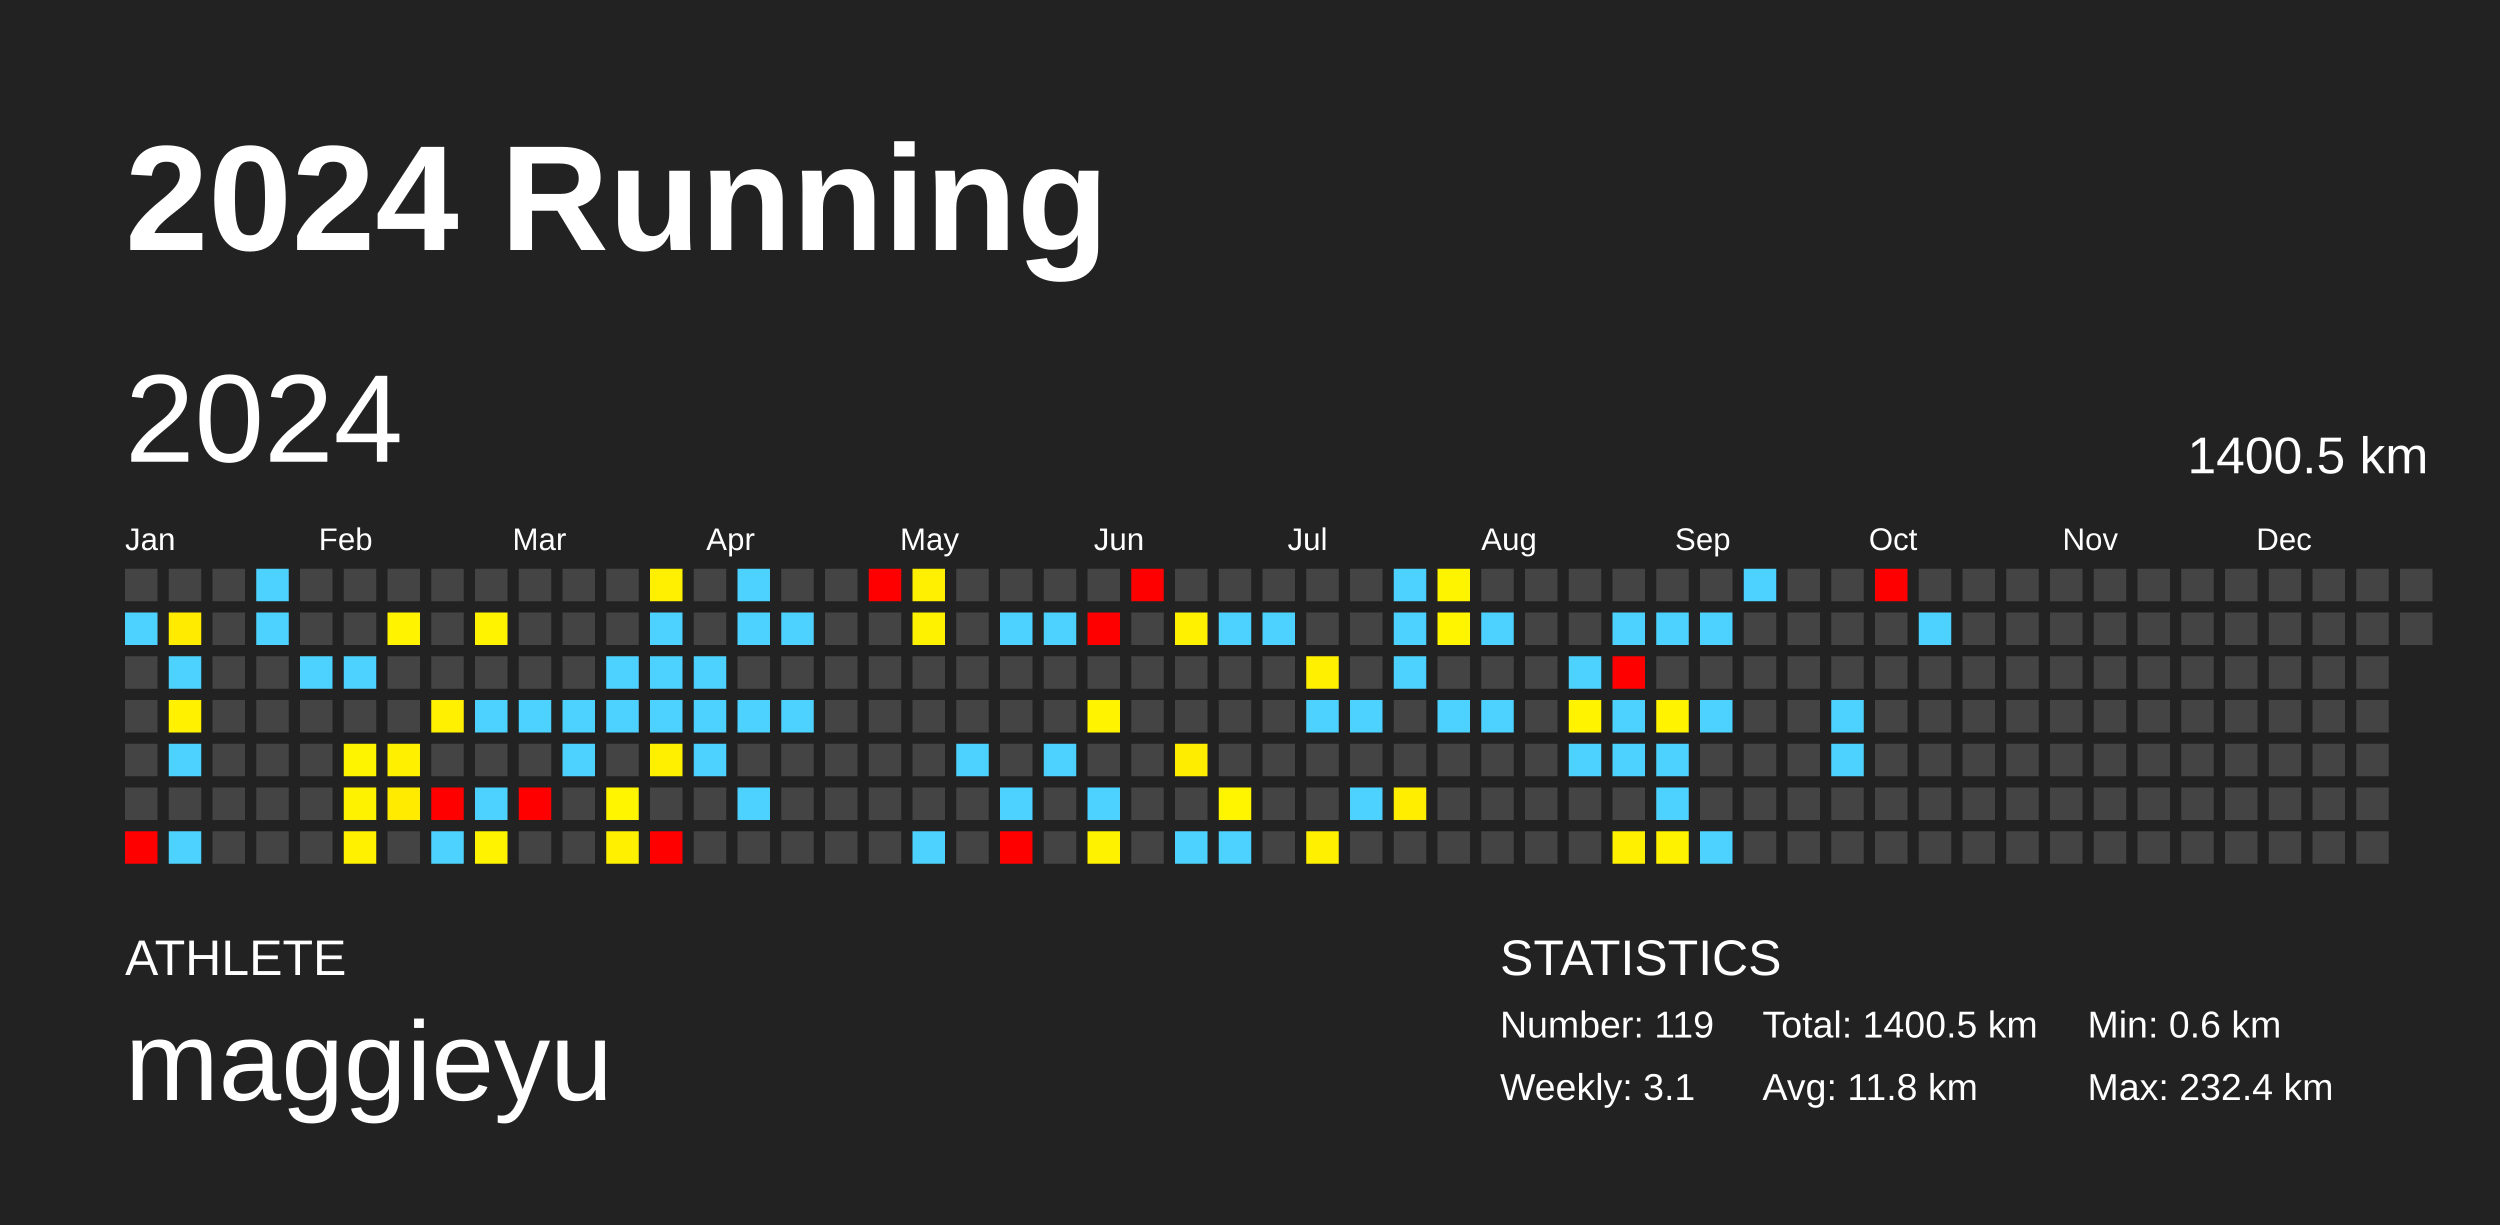
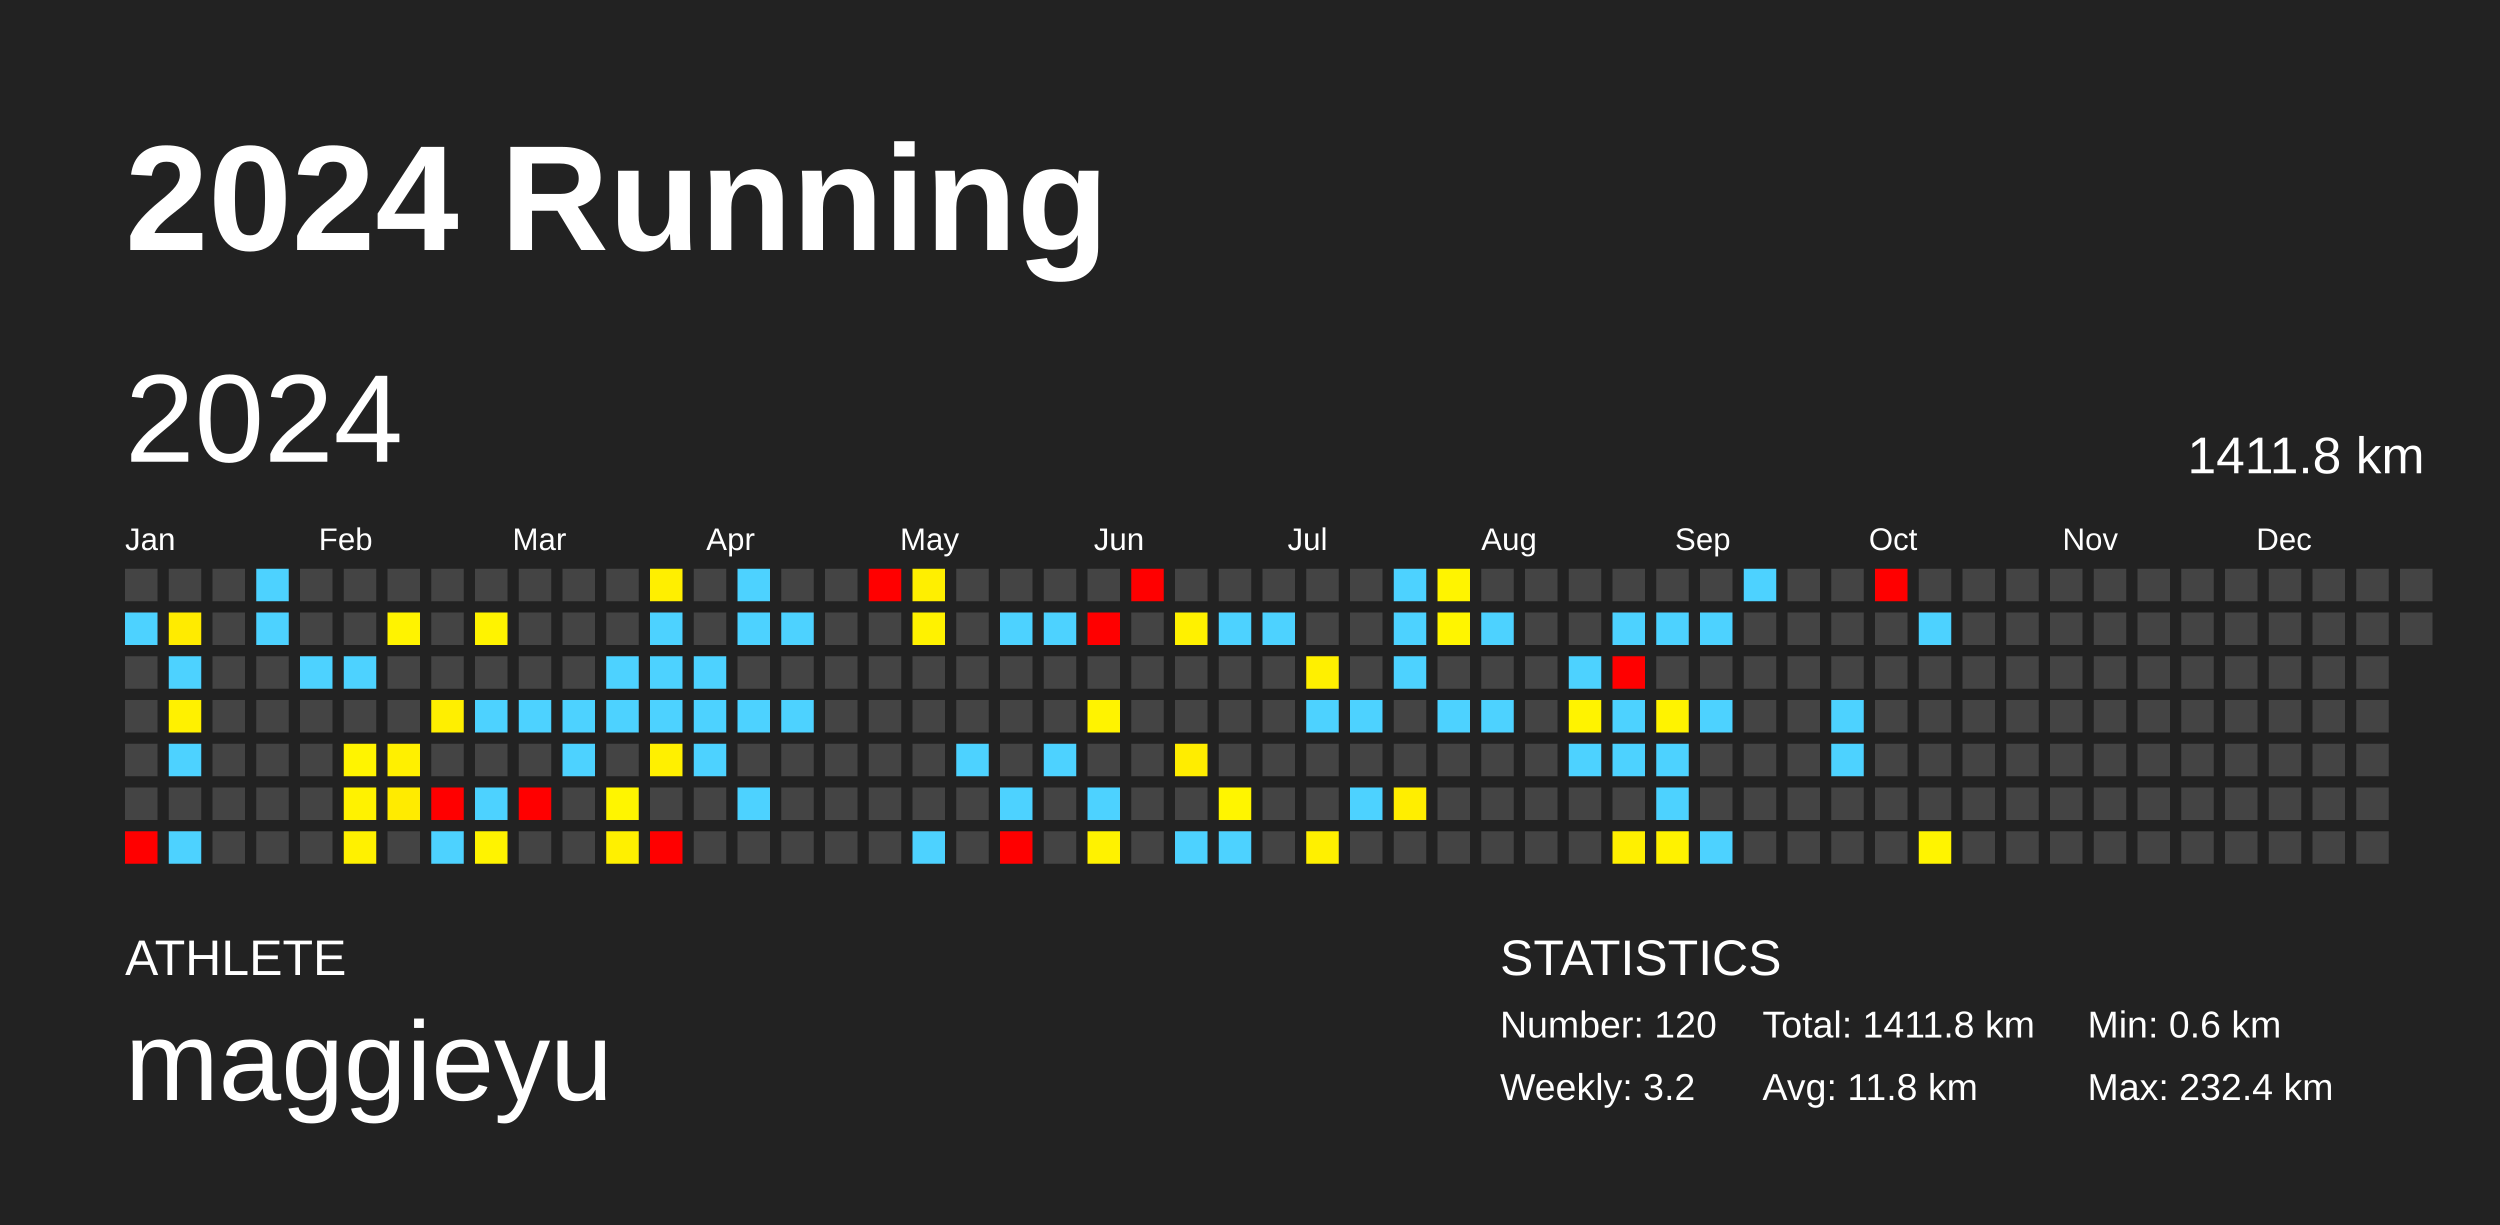
<svg xmlns="http://www.w3.org/2000/svg" baseProfile="full" height="98mm" version="1.1" viewBox="0,0,200,98" width="200mm">
  <defs />
  <rect fill="#222222" height="98" width="200" x="0" y="0" />
  <text fill="#FFFFFF" style="font-size:12px; font-family:Arial; font-weight:bold;" x="10" y="20">2024 Running</text>
  <text fill="#FFFFFF" style="font-size:4px; font-family:Arial" x="10" y="78">ATHLETE</text>
  <text fill="#FFFFFF" style="font-size:9px; font-family:Arial" x="10" y="88">maggieyu</text>
  <text fill="#FFFFFF" style="font-size:4px; font-family:Arial" x="120" y="78">STATISTICS</text>
-   <text fill="#FFFFFF" style="font-size:3px; font-family:Arial" x="120" y="83">Number: 119</text>
-   <text fill="#FFFFFF" style="font-size:3px; font-family:Arial" x="120" y="88">Weekly: 3.1</text>
-   <text fill="#FFFFFF" style="font-size:3px; font-family:Arial" x="141" y="83">Total: 1400.5 km</text>
+   <text fill="#FFFFFF" style="font-size:3px; font-family:Arial" x="120" y="83">Number: 120</text>
+   <text fill="#FFFFFF" style="font-size:3px; font-family:Arial" x="120" y="88">Weekly: 3.2</text>
+   <text fill="#FFFFFF" style="font-size:3px; font-family:Arial" x="141" y="83">Total: 1411.8 km</text>
  <text fill="#FFFFFF" style="font-size:3px; font-family:Arial" x="141" y="88">Avg: 11.8 km</text>
  <text fill="#FFFFFF" style="font-size:3px; font-family:Arial" x="167" y="83">Min: 0.6 km</text>
  <text fill="#FFFFFF" style="font-size:3px; font-family:Arial" x="167" y="88">Max: 232.4 km</text>
  <text dominant-baseline="hanging" fill="#FFFFFF" style="font-size:10.0px; font-family:Arial;" x="10" y="30">2024</text>
-   <text dominant-baseline="hanging" fill="#FFFFFF" style="font-size:4.125px; font-family:Arial;" x="175" y="35">1400.5 km</text>
+   <text dominant-baseline="hanging" fill="#FFFFFF" style="font-size:4.125px; font-family:Arial;" x="175" y="35">1411.8 km</text>
  <text fill="#FFFFFF" style="font-size:2.5px; font-family:Arial" x="10.0" y="44">Jan</text>
  <text fill="#FFFFFF" style="font-size:2.5px; font-family:Arial" x="25.5" y="44">Feb</text>
  <text fill="#FFFFFF" style="font-size:2.5px; font-family:Arial" x="41.0" y="44">Mar</text>
  <text fill="#FFFFFF" style="font-size:2.5px; font-family:Arial" x="56.5" y="44">Apr</text>
  <text fill="#FFFFFF" style="font-size:2.5px; font-family:Arial" x="72.0" y="44">May</text>
  <text fill="#FFFFFF" style="font-size:2.5px; font-family:Arial" x="87.5" y="44">Jun</text>
  <text fill="#FFFFFF" style="font-size:2.5px; font-family:Arial" x="103.0" y="44">Jul</text>
  <text fill="#FFFFFF" style="font-size:2.5px; font-family:Arial" x="118.5" y="44">Aug</text>
  <text fill="#FFFFFF" style="font-size:2.5px; font-family:Arial" x="134.0" y="44">Sep</text>
  <text fill="#FFFFFF" style="font-size:2.5px; font-family:Arial" x="149.5" y="44">Oct</text>
  <text fill="#FFFFFF" style="font-size:2.5px; font-family:Arial" x="165.0" y="44">Nov</text>
  <text fill="#FFFFFF" style="font-size:2.5px; font-family:Arial" x="180.5" y="44">Dec</text>
  <rect fill="#444444" height="2.6" width="2.6" x="10.0" y="45.5" />
  <rect fill="#4dd2ff" height="2.6" width="2.6" x="10.0" y="49.0" />
  <rect fill="#444444" height="2.6" width="2.6" x="10.0" y="52.5" />
  <rect fill="#444444" height="2.6" width="2.6" x="10.0" y="56.0" />
  <rect fill="#444444" height="2.6" width="2.6" x="10.0" y="59.5" />
  <rect fill="#444444" height="2.6" width="2.6" x="10.0" y="63.0" />
  <rect fill="red" height="2.6" width="2.6" x="10.0" y="66.5" />
  <rect fill="#444444" height="2.6" width="2.6" x="13.5" y="45.5" />
  <rect fill="#ffeb00" height="2.6" width="2.6" x="13.5" y="49.0" />
  <rect fill="#4dd2ff" height="2.6" width="2.6" x="13.5" y="52.5" />
  <rect fill="#fff100" height="2.6" width="2.6" x="13.5" y="56.0" />
  <rect fill="#4dd2ff" height="2.6" width="2.6" x="13.5" y="59.5" />
  <rect fill="#444444" height="2.6" width="2.6" x="13.5" y="63.0" />
  <rect fill="#4dd2ff" height="2.6" width="2.6" x="13.5" y="66.5" />
  <rect fill="#444444" height="2.6" width="2.6" x="17.0" y="45.5" />
  <rect fill="#444444" height="2.6" width="2.6" x="17.0" y="49.0" />
  <rect fill="#444444" height="2.6" width="2.6" x="17.0" y="52.5" />
  <rect fill="#444444" height="2.6" width="2.6" x="17.0" y="56.0" />
  <rect fill="#444444" height="2.6" width="2.6" x="17.0" y="59.5" />
  <rect fill="#444444" height="2.6" width="2.6" x="17.0" y="63.0" />
  <rect fill="#444444" height="2.6" width="2.6" x="17.0" y="66.5" />
  <rect fill="#4dd2ff" height="2.6" width="2.6" x="20.5" y="45.5" />
  <rect fill="#4dd2ff" height="2.6" width="2.6" x="20.5" y="49.0" />
  <rect fill="#444444" height="2.6" width="2.6" x="20.5" y="52.5" />
  <rect fill="#444444" height="2.6" width="2.6" x="20.5" y="56.0" />
  <rect fill="#444444" height="2.6" width="2.6" x="20.5" y="59.5" />
  <rect fill="#444444" height="2.6" width="2.6" x="20.5" y="63.0" />
  <rect fill="#444444" height="2.6" width="2.6" x="20.5" y="66.5" />
  <rect fill="#444444" height="2.6" width="2.6" x="24.0" y="45.5" />
  <rect fill="#444444" height="2.6" width="2.6" x="24.0" y="49.0" />
  <rect fill="#4dd2ff" height="2.6" width="2.6" x="24.0" y="52.5" />
  <rect fill="#444444" height="2.6" width="2.6" x="24.0" y="56.0" />
  <rect fill="#444444" height="2.6" width="2.6" x="24.0" y="59.5" />
  <rect fill="#444444" height="2.6" width="2.6" x="24.0" y="63.0" />
  <rect fill="#444444" height="2.6" width="2.6" x="24.0" y="66.5" />
  <rect fill="#444444" height="2.6" width="2.6" x="27.5" y="45.5" />
  <rect fill="#444444" height="2.6" width="2.6" x="27.5" y="49.0" />
  <rect fill="#4dd2ff" height="2.6" width="2.6" x="27.5" y="52.5" />
  <rect fill="#444444" height="2.6" width="2.6" x="27.5" y="56.0" />
  <rect fill="#fff400" height="2.6" width="2.6" x="27.5" y="59.5" />
  <rect fill="#fff200" height="2.6" width="2.6" x="27.5" y="63.0" />
  <rect fill="#fff100" height="2.6" width="2.6" x="27.5" y="66.5" />
  <rect fill="#444444" height="2.6" width="2.6" x="31.0" y="45.5" />
  <rect fill="#fff300" height="2.6" width="2.6" x="31.0" y="49.0" />
  <rect fill="#444444" height="2.6" width="2.6" x="31.0" y="52.5" />
  <rect fill="#444444" height="2.6" width="2.6" x="31.0" y="56.0" />
  <rect fill="#fff000" height="2.6" width="2.6" x="31.0" y="59.5" />
  <rect fill="#ffeb00" height="2.6" width="2.6" x="31.0" y="63.0" />
  <rect fill="#444444" height="2.6" width="2.6" x="31.0" y="66.5" />
  <rect fill="#444444" height="2.6" width="2.6" x="34.5" y="45.5" />
  <rect fill="#444444" height="2.6" width="2.6" x="34.5" y="49.0" />
  <rect fill="#444444" height="2.6" width="2.6" x="34.5" y="52.5" />
  <rect fill="#ffef00" height="2.6" width="2.6" x="34.5" y="56.0" />
  <rect fill="#444444" height="2.6" width="2.6" x="34.5" y="59.5" />
  <rect fill="red" height="2.6" width="2.6" x="34.5" y="63.0" />
  <rect fill="#4dd2ff" height="2.6" width="2.6" x="34.5" y="66.5" />
  <rect fill="#444444" height="2.6" width="2.6" x="38.0" y="45.5" />
  <rect fill="#fff300" height="2.6" width="2.6" x="38.0" y="49.0" />
  <rect fill="#444444" height="2.6" width="2.6" x="38.0" y="52.5" />
  <rect fill="#4dd2ff" height="2.6" width="2.6" x="38.0" y="56.0" />
  <rect fill="#444444" height="2.6" width="2.6" x="38.0" y="59.5" />
  <rect fill="#4dd2ff" height="2.6" width="2.6" x="38.0" y="63.0" />
  <rect fill="#fff300" height="2.6" width="2.6" x="38.0" y="66.5" />
  <rect fill="#444444" height="2.6" width="2.6" x="41.5" y="45.5" />
  <rect fill="#444444" height="2.6" width="2.6" x="41.5" y="49.0" />
  <rect fill="#444444" height="2.6" width="2.6" x="41.5" y="52.5" />
  <rect fill="#4dd2ff" height="2.6" width="2.6" x="41.5" y="56.0" />
  <rect fill="#444444" height="2.6" width="2.6" x="41.5" y="59.5" />
  <rect fill="red" height="2.6" width="2.6" x="41.5" y="63.0" />
  <rect fill="#444444" height="2.6" width="2.6" x="41.5" y="66.5" />
  <rect fill="#444444" height="2.6" width="2.6" x="45.0" y="45.5" />
  <rect fill="#444444" height="2.6" width="2.6" x="45.0" y="49.0" />
  <rect fill="#444444" height="2.6" width="2.6" x="45.0" y="52.5" />
  <rect fill="#4dd2ff" height="2.6" width="2.6" x="45.0" y="56.0" />
  <rect fill="#4dd2ff" height="2.6" width="2.6" x="45.0" y="59.5" />
  <rect fill="#444444" height="2.6" width="2.6" x="45.0" y="63.0" />
  <rect fill="#444444" height="2.6" width="2.6" x="45.0" y="66.5" />
  <rect fill="#444444" height="2.6" width="2.6" x="48.5" y="45.5" />
  <rect fill="#444444" height="2.6" width="2.6" x="48.5" y="49.0" />
  <rect fill="#4dd2ff" height="2.6" width="2.6" x="48.5" y="52.5" />
  <rect fill="#4dd2ff" height="2.6" width="2.6" x="48.5" y="56.0" />
  <rect fill="#444444" height="2.6" width="2.6" x="48.5" y="59.5" />
  <rect fill="#fff500" height="2.6" width="2.6" x="48.5" y="63.0" />
  <rect fill="#fff000" height="2.6" width="2.6" x="48.5" y="66.5" />
  <rect fill="#ffef00" height="2.6" width="2.6" x="52.0" y="45.5" />
  <rect fill="#4dd2ff" height="2.6" width="2.6" x="52.0" y="49.0" />
  <rect fill="#4dd2ff" height="2.6" width="2.6" x="52.0" y="52.5" />
  <rect fill="#4dd2ff" height="2.6" width="2.6" x="52.0" y="56.0" />
  <rect fill="#fff000" height="2.6" width="2.6" x="52.0" y="59.5" />
  <rect fill="#444444" height="2.6" width="2.6" x="52.0" y="63.0" />
  <rect fill="red" height="2.6" width="2.6" x="52.0" y="66.5" />
  <rect fill="#444444" height="2.6" width="2.6" x="55.5" y="45.5" />
  <rect fill="#444444" height="2.6" width="2.6" x="55.5" y="49.0" />
  <rect fill="#4dd2ff" height="2.6" width="2.6" x="55.5" y="52.5" />
  <rect fill="#4dd2ff" height="2.6" width="2.6" x="55.5" y="56.0" />
  <rect fill="#4dd2ff" height="2.6" width="2.6" x="55.5" y="59.5" />
  <rect fill="#444444" height="2.6" width="2.6" x="55.5" y="63.0" />
  <rect fill="#444444" height="2.6" width="2.6" x="55.5" y="66.5" />
  <rect fill="#4dd2ff" height="2.6" width="2.6" x="59.0" y="45.5" />
  <rect fill="#4dd2ff" height="2.6" width="2.6" x="59.0" y="49.0" />
  <rect fill="#444444" height="2.6" width="2.6" x="59.0" y="52.5" />
  <rect fill="#4dd2ff" height="2.6" width="2.6" x="59.0" y="56.0" />
  <rect fill="#444444" height="2.6" width="2.6" x="59.0" y="59.5" />
  <rect fill="#4dd2ff" height="2.6" width="2.6" x="59.0" y="63.0" />
  <rect fill="#444444" height="2.6" width="2.6" x="59.0" y="66.5" />
  <rect fill="#444444" height="2.6" width="2.6" x="62.5" y="45.5" />
  <rect fill="#4dd2ff" height="2.6" width="2.6" x="62.5" y="49.0" />
  <rect fill="#444444" height="2.6" width="2.6" x="62.5" y="52.5" />
  <rect fill="#4dd2ff" height="2.6" width="2.6" x="62.5" y="56.0" />
  <rect fill="#444444" height="2.6" width="2.6" x="62.5" y="59.5" />
  <rect fill="#444444" height="2.6" width="2.6" x="62.5" y="63.0" />
  <rect fill="#444444" height="2.6" width="2.6" x="62.5" y="66.5" />
  <rect fill="#444444" height="2.6" width="2.6" x="66.0" y="45.5" />
  <rect fill="#444444" height="2.6" width="2.6" x="66.0" y="49.0" />
  <rect fill="#444444" height="2.6" width="2.6" x="66.0" y="52.5" />
  <rect fill="#444444" height="2.6" width="2.6" x="66.0" y="56.0" />
  <rect fill="#444444" height="2.6" width="2.6" x="66.0" y="59.5" />
  <rect fill="#444444" height="2.6" width="2.6" x="66.0" y="63.0" />
  <rect fill="#444444" height="2.6" width="2.6" x="66.0" y="66.5" />
  <rect fill="red" height="2.6" width="2.6" x="69.5" y="45.5" />
  <rect fill="#444444" height="2.6" width="2.6" x="69.5" y="49.0" />
  <rect fill="#444444" height="2.6" width="2.6" x="69.5" y="52.5" />
  <rect fill="#444444" height="2.6" width="2.6" x="69.5" y="56.0" />
  <rect fill="#444444" height="2.6" width="2.6" x="69.5" y="59.5" />
  <rect fill="#444444" height="2.6" width="2.6" x="69.5" y="63.0" />
  <rect fill="#444444" height="2.6" width="2.6" x="69.5" y="66.5" />
  <rect fill="#ffef00" height="2.6" width="2.6" x="73.0" y="45.5" />
  <rect fill="#fff200" height="2.6" width="2.6" x="73.0" y="49.0" />
  <rect fill="#444444" height="2.6" width="2.6" x="73.0" y="52.5" />
  <rect fill="#444444" height="2.6" width="2.6" x="73.0" y="56.0" />
  <rect fill="#444444" height="2.6" width="2.6" x="73.0" y="59.5" />
  <rect fill="#444444" height="2.6" width="2.6" x="73.0" y="63.0" />
  <rect fill="#4dd2ff" height="2.6" width="2.6" x="73.0" y="66.5" />
  <rect fill="#444444" height="2.6" width="2.6" x="76.5" y="45.5" />
  <rect fill="#444444" height="2.6" width="2.6" x="76.5" y="49.0" />
  <rect fill="#444444" height="2.6" width="2.6" x="76.5" y="52.5" />
  <rect fill="#444444" height="2.6" width="2.6" x="76.5" y="56.0" />
  <rect fill="#4dd2ff" height="2.6" width="2.6" x="76.5" y="59.5" />
  <rect fill="#444444" height="2.6" width="2.6" x="76.5" y="63.0" />
  <rect fill="#444444" height="2.6" width="2.6" x="76.5" y="66.5" />
  <rect fill="#444444" height="2.6" width="2.6" x="80.0" y="45.5" />
  <rect fill="#4dd2ff" height="2.6" width="2.6" x="80.0" y="49.0" />
  <rect fill="#444444" height="2.6" width="2.6" x="80.0" y="52.5" />
  <rect fill="#444444" height="2.6" width="2.6" x="80.0" y="56.0" />
  <rect fill="#444444" height="2.6" width="2.6" x="80.0" y="59.5" />
  <rect fill="#4dd2ff" height="2.6" width="2.6" x="80.0" y="63.0" />
  <rect fill="red" height="2.6" width="2.6" x="80.0" y="66.5" />
  <rect fill="#444444" height="2.6" width="2.6" x="83.5" y="45.5" />
  <rect fill="#4dd2ff" height="2.6" width="2.6" x="83.5" y="49.0" />
  <rect fill="#444444" height="2.6" width="2.6" x="83.5" y="52.5" />
  <rect fill="#444444" height="2.6" width="2.6" x="83.5" y="56.0" />
  <rect fill="#4dd2ff" height="2.6" width="2.6" x="83.5" y="59.5" />
  <rect fill="#444444" height="2.6" width="2.6" x="83.5" y="63.0" />
  <rect fill="#444444" height="2.6" width="2.6" x="83.5" y="66.5" />
  <rect fill="#444444" height="2.6" width="2.6" x="87.0" y="45.5" />
  <rect fill="red" height="2.6" width="2.6" x="87.0" y="49.0" />
  <rect fill="#444444" height="2.6" width="2.6" x="87.0" y="52.5" />
  <rect fill="#fff300" height="2.6" width="2.6" x="87.0" y="56.0" />
  <rect fill="#444444" height="2.6" width="2.6" x="87.0" y="59.5" />
  <rect fill="#4dd2ff" height="2.6" width="2.6" x="87.0" y="63.0" />
  <rect fill="#fff200" height="2.6" width="2.6" x="87.0" y="66.5" />
  <rect fill="red" height="2.6" width="2.6" x="90.5" y="45.5" />
  <rect fill="#444444" height="2.6" width="2.6" x="90.5" y="49.0" />
  <rect fill="#444444" height="2.6" width="2.6" x="90.5" y="52.5" />
  <rect fill="#444444" height="2.6" width="2.6" x="90.5" y="56.0" />
  <rect fill="#444444" height="2.6" width="2.6" x="90.5" y="59.5" />
  <rect fill="#444444" height="2.6" width="2.6" x="90.5" y="63.0" />
  <rect fill="#444444" height="2.6" width="2.6" x="90.5" y="66.5" />
  <rect fill="#444444" height="2.6" width="2.6" x="94.0" y="45.5" />
  <rect fill="#fff100" height="2.6" width="2.6" x="94.0" y="49.0" />
  <rect fill="#444444" height="2.6" width="2.6" x="94.0" y="52.5" />
  <rect fill="#444444" height="2.6" width="2.6" x="94.0" y="56.0" />
  <rect fill="#ffed00" height="2.6" width="2.6" x="94.0" y="59.5" />
  <rect fill="#444444" height="2.6" width="2.6" x="94.0" y="63.0" />
  <rect fill="#4dd2ff" height="2.6" width="2.6" x="94.0" y="66.5" />
  <rect fill="#444444" height="2.6" width="2.6" x="97.5" y="45.5" />
  <rect fill="#4dd2ff" height="2.6" width="2.6" x="97.5" y="49.0" />
  <rect fill="#444444" height="2.6" width="2.6" x="97.5" y="52.5" />
  <rect fill="#444444" height="2.6" width="2.6" x="97.5" y="56.0" />
  <rect fill="#444444" height="2.6" width="2.6" x="97.5" y="59.5" />
  <rect fill="#fff500" height="2.6" width="2.6" x="97.5" y="63.0" />
  <rect fill="#4dd2ff" height="2.6" width="2.6" x="97.5" y="66.5" />
  <rect fill="#444444" height="2.6" width="2.6" x="101.0" y="45.5" />
  <rect fill="#4dd2ff" height="2.6" width="2.6" x="101.0" y="49.0" />
  <rect fill="#444444" height="2.6" width="2.6" x="101.0" y="52.5" />
  <rect fill="#444444" height="2.6" width="2.6" x="101.0" y="56.0" />
  <rect fill="#444444" height="2.6" width="2.6" x="101.0" y="59.5" />
  <rect fill="#444444" height="2.6" width="2.6" x="101.0" y="63.0" />
  <rect fill="#444444" height="2.6" width="2.6" x="101.0" y="66.5" />
  <rect fill="#444444" height="2.6" width="2.6" x="104.5" y="45.5" />
  <rect fill="#444444" height="2.6" width="2.6" x="104.5" y="49.0" />
  <rect fill="#fff000" height="2.6" width="2.6" x="104.5" y="52.5" />
  <rect fill="#4dd2ff" height="2.6" width="2.6" x="104.5" y="56.0" />
  <rect fill="#444444" height="2.6" width="2.6" x="104.5" y="59.5" />
  <rect fill="#444444" height="2.6" width="2.6" x="104.5" y="63.0" />
  <rect fill="#fff000" height="2.6" width="2.6" x="104.5" y="66.5" />
  <rect fill="#444444" height="2.6" width="2.6" x="108.0" y="45.5" />
  <rect fill="#444444" height="2.6" width="2.6" x="108.0" y="49.0" />
  <rect fill="#444444" height="2.6" width="2.6" x="108.0" y="52.5" />
  <rect fill="#4dd2ff" height="2.6" width="2.6" x="108.0" y="56.0" />
  <rect fill="#444444" height="2.6" width="2.6" x="108.0" y="59.5" />
  <rect fill="#4dd2ff" height="2.6" width="2.6" x="108.0" y="63.0" />
  <rect fill="#444444" height="2.6" width="2.6" x="108.0" y="66.5" />
  <rect fill="#4dd2ff" height="2.6" width="2.6" x="111.5" y="45.5" />
  <rect fill="#4dd2ff" height="2.6" width="2.6" x="111.5" y="49.0" />
  <rect fill="#4dd2ff" height="2.6" width="2.6" x="111.5" y="52.5" />
  <rect fill="#444444" height="2.6" width="2.6" x="111.5" y="56.0" />
  <rect fill="#444444" height="2.6" width="2.6" x="111.5" y="59.5" />
  <rect fill="#ffee00" height="2.6" width="2.6" x="111.5" y="63.0" />
  <rect fill="#444444" height="2.6" width="2.6" x="111.5" y="66.5" />
  <rect fill="#fff400" height="2.6" width="2.6" x="115.0" y="45.5" />
  <rect fill="#fff500" height="2.6" width="2.6" x="115.0" y="49.0" />
  <rect fill="#444444" height="2.6" width="2.6" x="115.0" y="52.5" />
  <rect fill="#4dd2ff" height="2.6" width="2.6" x="115.0" y="56.0" />
  <rect fill="#444444" height="2.6" width="2.6" x="115.0" y="59.5" />
  <rect fill="#444444" height="2.6" width="2.6" x="115.0" y="63.0" />
  <rect fill="#444444" height="2.6" width="2.6" x="115.0" y="66.5" />
  <rect fill="#444444" height="2.6" width="2.6" x="118.5" y="45.5" />
  <rect fill="#4dd2ff" height="2.6" width="2.6" x="118.5" y="49.0" />
  <rect fill="#444444" height="2.6" width="2.6" x="118.5" y="52.5" />
  <rect fill="#4dd2ff" height="2.6" width="2.6" x="118.5" y="56.0" />
  <rect fill="#444444" height="2.6" width="2.6" x="118.5" y="59.5" />
  <rect fill="#444444" height="2.6" width="2.6" x="118.5" y="63.0" />
  <rect fill="#444444" height="2.6" width="2.6" x="118.5" y="66.5" />
  <rect fill="#444444" height="2.6" width="2.6" x="122.0" y="45.5" />
  <rect fill="#444444" height="2.6" width="2.6" x="122.0" y="49.0" />
  <rect fill="#444444" height="2.6" width="2.6" x="122.0" y="52.5" />
  <rect fill="#444444" height="2.6" width="2.6" x="122.0" y="56.0" />
  <rect fill="#444444" height="2.6" width="2.6" x="122.0" y="59.5" />
  <rect fill="#444444" height="2.6" width="2.6" x="122.0" y="63.0" />
  <rect fill="#444444" height="2.6" width="2.6" x="122.0" y="66.5" />
  <rect fill="#444444" height="2.6" width="2.6" x="125.5" y="45.5" />
  <rect fill="#444444" height="2.6" width="2.6" x="125.5" y="49.0" />
  <rect fill="#4dd2ff" height="2.6" width="2.6" x="125.5" y="52.5" />
  <rect fill="#fff300" height="2.6" width="2.6" x="125.5" y="56.0" />
  <rect fill="#4dd2ff" height="2.6" width="2.6" x="125.5" y="59.5" />
  <rect fill="#444444" height="2.6" width="2.6" x="125.5" y="63.0" />
  <rect fill="#444444" height="2.6" width="2.6" x="125.5" y="66.5" />
  <rect fill="#444444" height="2.6" width="2.6" x="129.0" y="45.5" />
  <rect fill="#4dd2ff" height="2.6" width="2.6" x="129.0" y="49.0" />
  <rect fill="red" height="2.6" width="2.6" x="129.0" y="52.5" />
  <rect fill="#4dd2ff" height="2.6" width="2.6" x="129.0" y="56.0" />
  <rect fill="#4dd2ff" height="2.6" width="2.6" x="129.0" y="59.5" />
  <rect fill="#444444" height="2.6" width="2.6" x="129.0" y="63.0" />
  <rect fill="#fff000" height="2.6" width="2.6" x="129.0" y="66.5" />
  <rect fill="#444444" height="2.6" width="2.6" x="132.5" y="45.5" />
  <rect fill="#4dd2ff" height="2.6" width="2.6" x="132.5" y="49.0" />
  <rect fill="#444444" height="2.6" width="2.6" x="132.5" y="52.5" />
  <rect fill="#fff300" height="2.6" width="2.6" x="132.5" y="56.0" />
  <rect fill="#4dd2ff" height="2.6" width="2.6" x="132.5" y="59.5" />
  <rect fill="#4dd2ff" height="2.6" width="2.6" x="132.5" y="63.0" />
  <rect fill="#fff200" height="2.6" width="2.6" x="132.5" y="66.5" />
  <rect fill="#444444" height="2.6" width="2.6" x="136.0" y="45.5" />
  <rect fill="#4dd2ff" height="2.6" width="2.6" x="136.0" y="49.0" />
  <rect fill="#444444" height="2.6" width="2.6" x="136.0" y="52.5" />
  <rect fill="#4dd2ff" height="2.6" width="2.6" x="136.0" y="56.0" />
  <rect fill="#444444" height="2.6" width="2.6" x="136.0" y="59.5" />
  <rect fill="#444444" height="2.6" width="2.6" x="136.0" y="63.0" />
  <rect fill="#4dd2ff" height="2.6" width="2.6" x="136.0" y="66.5" />
  <rect fill="#4dd2ff" height="2.6" width="2.6" x="139.5" y="45.5" />
  <rect fill="#444444" height="2.6" width="2.6" x="139.5" y="49.0" />
  <rect fill="#444444" height="2.6" width="2.6" x="139.5" y="52.5" />
  <rect fill="#444444" height="2.6" width="2.6" x="139.5" y="56.0" />
  <rect fill="#444444" height="2.6" width="2.6" x="139.5" y="59.5" />
  <rect fill="#444444" height="2.6" width="2.6" x="139.5" y="63.0" />
  <rect fill="#444444" height="2.6" width="2.6" x="139.5" y="66.5" />
  <rect fill="#444444" height="2.6" width="2.6" x="143.0" y="45.5" />
  <rect fill="#444444" height="2.6" width="2.6" x="143.0" y="49.0" />
  <rect fill="#444444" height="2.6" width="2.6" x="143.0" y="52.5" />
  <rect fill="#444444" height="2.6" width="2.6" x="143.0" y="56.0" />
  <rect fill="#444444" height="2.6" width="2.6" x="143.0" y="59.5" />
  <rect fill="#444444" height="2.6" width="2.6" x="143.0" y="63.0" />
  <rect fill="#444444" height="2.6" width="2.6" x="143.0" y="66.5" />
  <rect fill="#444444" height="2.6" width="2.6" x="146.5" y="45.5" />
  <rect fill="#444444" height="2.6" width="2.6" x="146.5" y="49.0" />
  <rect fill="#444444" height="2.6" width="2.6" x="146.5" y="52.5" />
  <rect fill="#4dd2ff" height="2.6" width="2.6" x="146.5" y="56.0" />
  <rect fill="#4dd2ff" height="2.6" width="2.6" x="146.5" y="59.5" />
  <rect fill="#444444" height="2.6" width="2.6" x="146.5" y="63.0" />
  <rect fill="#444444" height="2.6" width="2.6" x="146.5" y="66.5" />
  <rect fill="red" height="2.6" width="2.6" x="150.0" y="45.5" />
  <rect fill="#444444" height="2.6" width="2.6" x="150.0" y="49.0" />
  <rect fill="#444444" height="2.6" width="2.6" x="150.0" y="52.5" />
  <rect fill="#444444" height="2.6" width="2.6" x="150.0" y="56.0" />
  <rect fill="#444444" height="2.6" width="2.6" x="150.0" y="59.5" />
  <rect fill="#444444" height="2.6" width="2.6" x="150.0" y="63.0" />
  <rect fill="#444444" height="2.6" width="2.6" x="150.0" y="66.5" />
  <rect fill="#444444" height="2.6" width="2.6" x="153.5" y="45.5" />
  <rect fill="#4dd2ff" height="2.6" width="2.6" x="153.5" y="49.0" />
  <rect fill="#444444" height="2.6" width="2.6" x="153.5" y="52.5" />
  <rect fill="#444444" height="2.6" width="2.6" x="153.5" y="56.0" />
  <rect fill="#444444" height="2.6" width="2.6" x="153.5" y="59.5" />
  <rect fill="#444444" height="2.6" width="2.6" x="153.5" y="63.0" />
-   <rect fill="#444444" height="2.6" width="2.6" x="153.5" y="66.5" />
+   <rect fill="#fff400" height="2.6" width="2.6" x="153.5" y="66.5" />
  <rect fill="#444444" height="2.6" width="2.6" x="157.0" y="45.5" />
  <rect fill="#444444" height="2.6" width="2.6" x="157.0" y="49.0" />
  <rect fill="#444444" height="2.6" width="2.6" x="157.0" y="52.5" />
  <rect fill="#444444" height="2.6" width="2.6" x="157.0" y="56.0" />
  <rect fill="#444444" height="2.6" width="2.6" x="157.0" y="59.5" />
  <rect fill="#444444" height="2.6" width="2.6" x="157.0" y="63.0" />
  <rect fill="#444444" height="2.6" width="2.6" x="157.0" y="66.5" />
  <rect fill="#444444" height="2.6" width="2.6" x="160.5" y="45.5" />
  <rect fill="#444444" height="2.6" width="2.6" x="160.5" y="49.0" />
  <rect fill="#444444" height="2.6" width="2.6" x="160.5" y="52.5" />
  <rect fill="#444444" height="2.6" width="2.6" x="160.5" y="56.0" />
  <rect fill="#444444" height="2.6" width="2.6" x="160.5" y="59.5" />
  <rect fill="#444444" height="2.6" width="2.6" x="160.5" y="63.0" />
  <rect fill="#444444" height="2.6" width="2.6" x="160.5" y="66.5" />
  <rect fill="#444444" height="2.6" width="2.6" x="164.0" y="45.5" />
  <rect fill="#444444" height="2.6" width="2.6" x="164.0" y="49.0" />
  <rect fill="#444444" height="2.6" width="2.6" x="164.0" y="52.5" />
  <rect fill="#444444" height="2.6" width="2.6" x="164.0" y="56.0" />
  <rect fill="#444444" height="2.6" width="2.6" x="164.0" y="59.5" />
  <rect fill="#444444" height="2.6" width="2.6" x="164.0" y="63.0" />
  <rect fill="#444444" height="2.6" width="2.6" x="164.0" y="66.5" />
  <rect fill="#444444" height="2.6" width="2.6" x="167.5" y="45.5" />
  <rect fill="#444444" height="2.6" width="2.6" x="167.5" y="49.0" />
  <rect fill="#444444" height="2.6" width="2.6" x="167.5" y="52.5" />
  <rect fill="#444444" height="2.6" width="2.6" x="167.5" y="56.0" />
  <rect fill="#444444" height="2.6" width="2.6" x="167.5" y="59.5" />
  <rect fill="#444444" height="2.6" width="2.6" x="167.5" y="63.0" />
  <rect fill="#444444" height="2.6" width="2.6" x="167.5" y="66.5" />
  <rect fill="#444444" height="2.6" width="2.6" x="171.0" y="45.5" />
  <rect fill="#444444" height="2.6" width="2.6" x="171.0" y="49.0" />
  <rect fill="#444444" height="2.6" width="2.6" x="171.0" y="52.5" />
  <rect fill="#444444" height="2.6" width="2.6" x="171.0" y="56.0" />
  <rect fill="#444444" height="2.6" width="2.6" x="171.0" y="59.5" />
  <rect fill="#444444" height="2.6" width="2.6" x="171.0" y="63.0" />
  <rect fill="#444444" height="2.6" width="2.6" x="171.0" y="66.5" />
  <rect fill="#444444" height="2.6" width="2.6" x="174.5" y="45.5" />
  <rect fill="#444444" height="2.6" width="2.6" x="174.5" y="49.0" />
  <rect fill="#444444" height="2.6" width="2.6" x="174.5" y="52.5" />
  <rect fill="#444444" height="2.6" width="2.6" x="174.5" y="56.0" />
  <rect fill="#444444" height="2.6" width="2.6" x="174.5" y="59.5" />
  <rect fill="#444444" height="2.6" width="2.6" x="174.5" y="63.0" />
  <rect fill="#444444" height="2.6" width="2.6" x="174.5" y="66.5" />
  <rect fill="#444444" height="2.6" width="2.6" x="178.0" y="45.5" />
  <rect fill="#444444" height="2.6" width="2.6" x="178.0" y="49.0" />
  <rect fill="#444444" height="2.6" width="2.6" x="178.0" y="52.5" />
  <rect fill="#444444" height="2.6" width="2.6" x="178.0" y="56.0" />
  <rect fill="#444444" height="2.6" width="2.6" x="178.0" y="59.5" />
  <rect fill="#444444" height="2.6" width="2.6" x="178.0" y="63.0" />
  <rect fill="#444444" height="2.6" width="2.6" x="178.0" y="66.5" />
  <rect fill="#444444" height="2.6" width="2.6" x="181.5" y="45.5" />
  <rect fill="#444444" height="2.6" width="2.6" x="181.5" y="49.0" />
  <rect fill="#444444" height="2.6" width="2.6" x="181.5" y="52.5" />
  <rect fill="#444444" height="2.6" width="2.6" x="181.5" y="56.0" />
  <rect fill="#444444" height="2.6" width="2.6" x="181.5" y="59.5" />
  <rect fill="#444444" height="2.6" width="2.6" x="181.5" y="63.0" />
  <rect fill="#444444" height="2.6" width="2.6" x="181.5" y="66.5" />
  <rect fill="#444444" height="2.6" width="2.6" x="185.0" y="45.5" />
  <rect fill="#444444" height="2.6" width="2.6" x="185.0" y="49.0" />
  <rect fill="#444444" height="2.6" width="2.6" x="185.0" y="52.5" />
  <rect fill="#444444" height="2.6" width="2.6" x="185.0" y="56.0" />
  <rect fill="#444444" height="2.6" width="2.6" x="185.0" y="59.5" />
  <rect fill="#444444" height="2.6" width="2.6" x="185.0" y="63.0" />
  <rect fill="#444444" height="2.6" width="2.6" x="185.0" y="66.5" />
  <rect fill="#444444" height="2.6" width="2.6" x="188.5" y="45.5" />
  <rect fill="#444444" height="2.6" width="2.6" x="188.5" y="49.0" />
  <rect fill="#444444" height="2.6" width="2.6" x="188.5" y="52.5" />
  <rect fill="#444444" height="2.6" width="2.6" x="188.5" y="56.0" />
  <rect fill="#444444" height="2.6" width="2.6" x="188.5" y="59.5" />
  <rect fill="#444444" height="2.6" width="2.6" x="188.5" y="63.0" />
  <rect fill="#444444" height="2.6" width="2.6" x="188.5" y="66.5" />
  <rect fill="#444444" height="2.6" width="2.6" x="192.0" y="45.5" />
  <rect fill="#444444" height="2.6" width="2.6" x="192.0" y="49.0" />
</svg>
